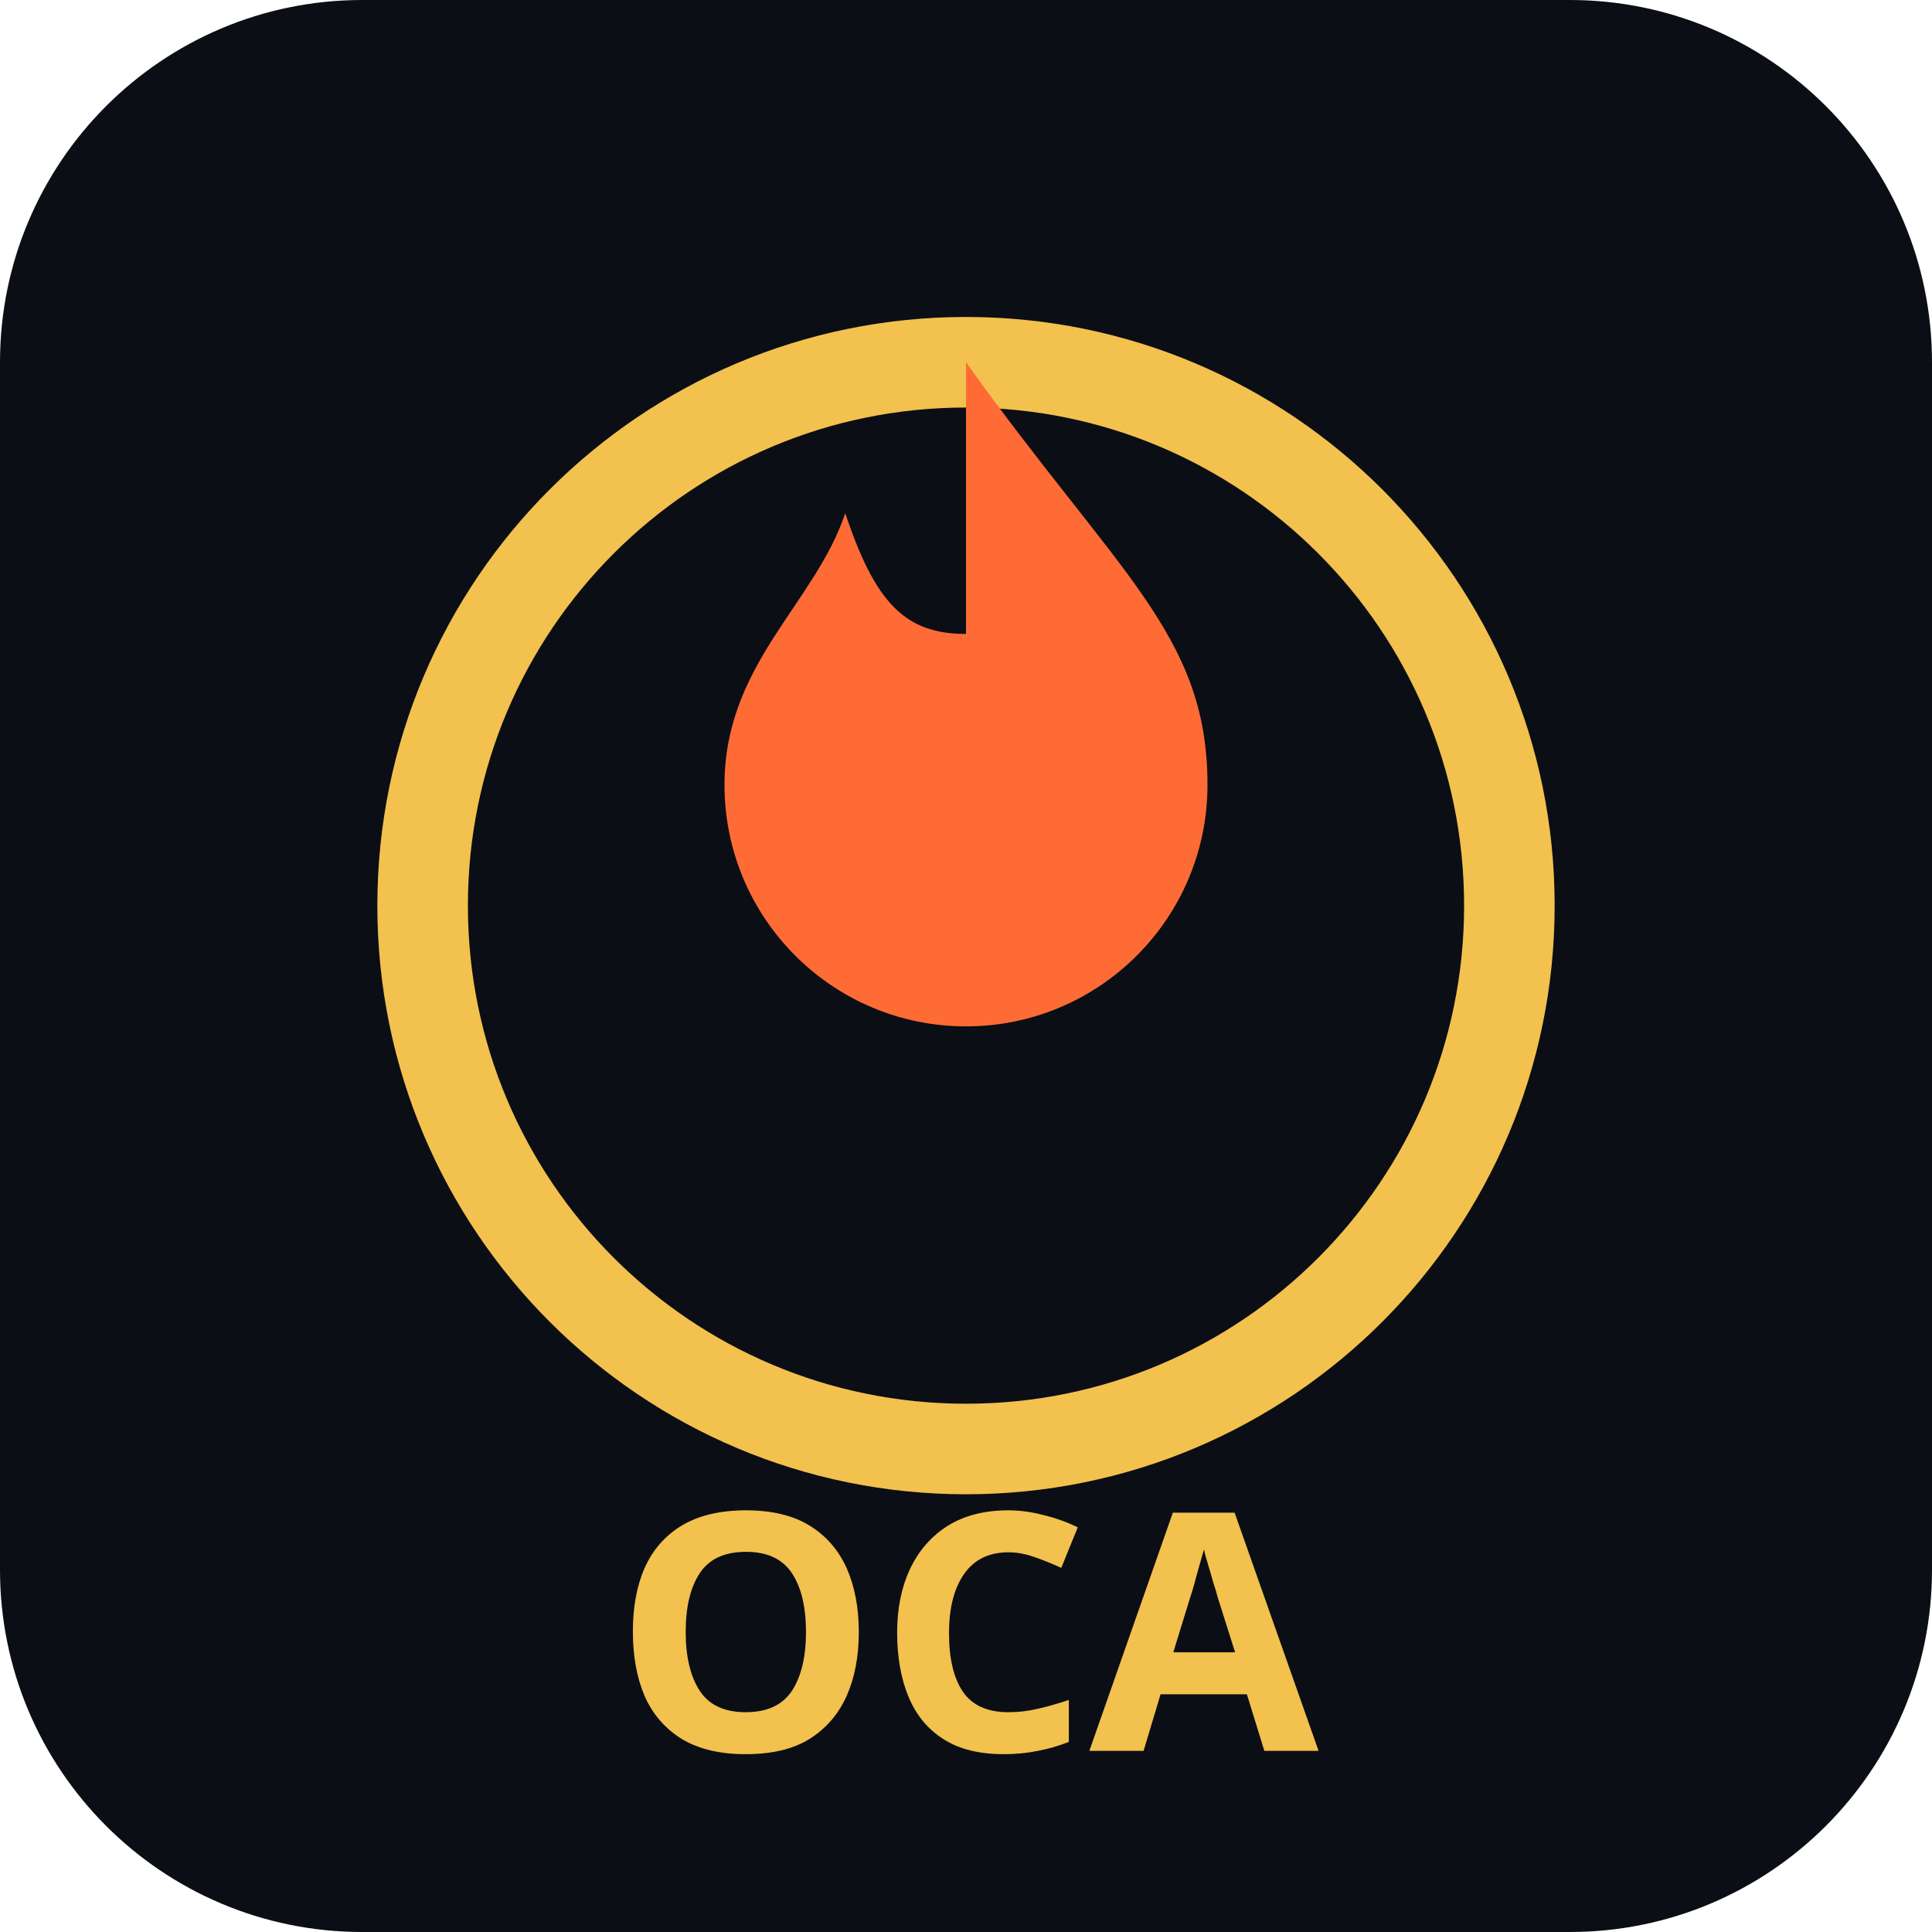
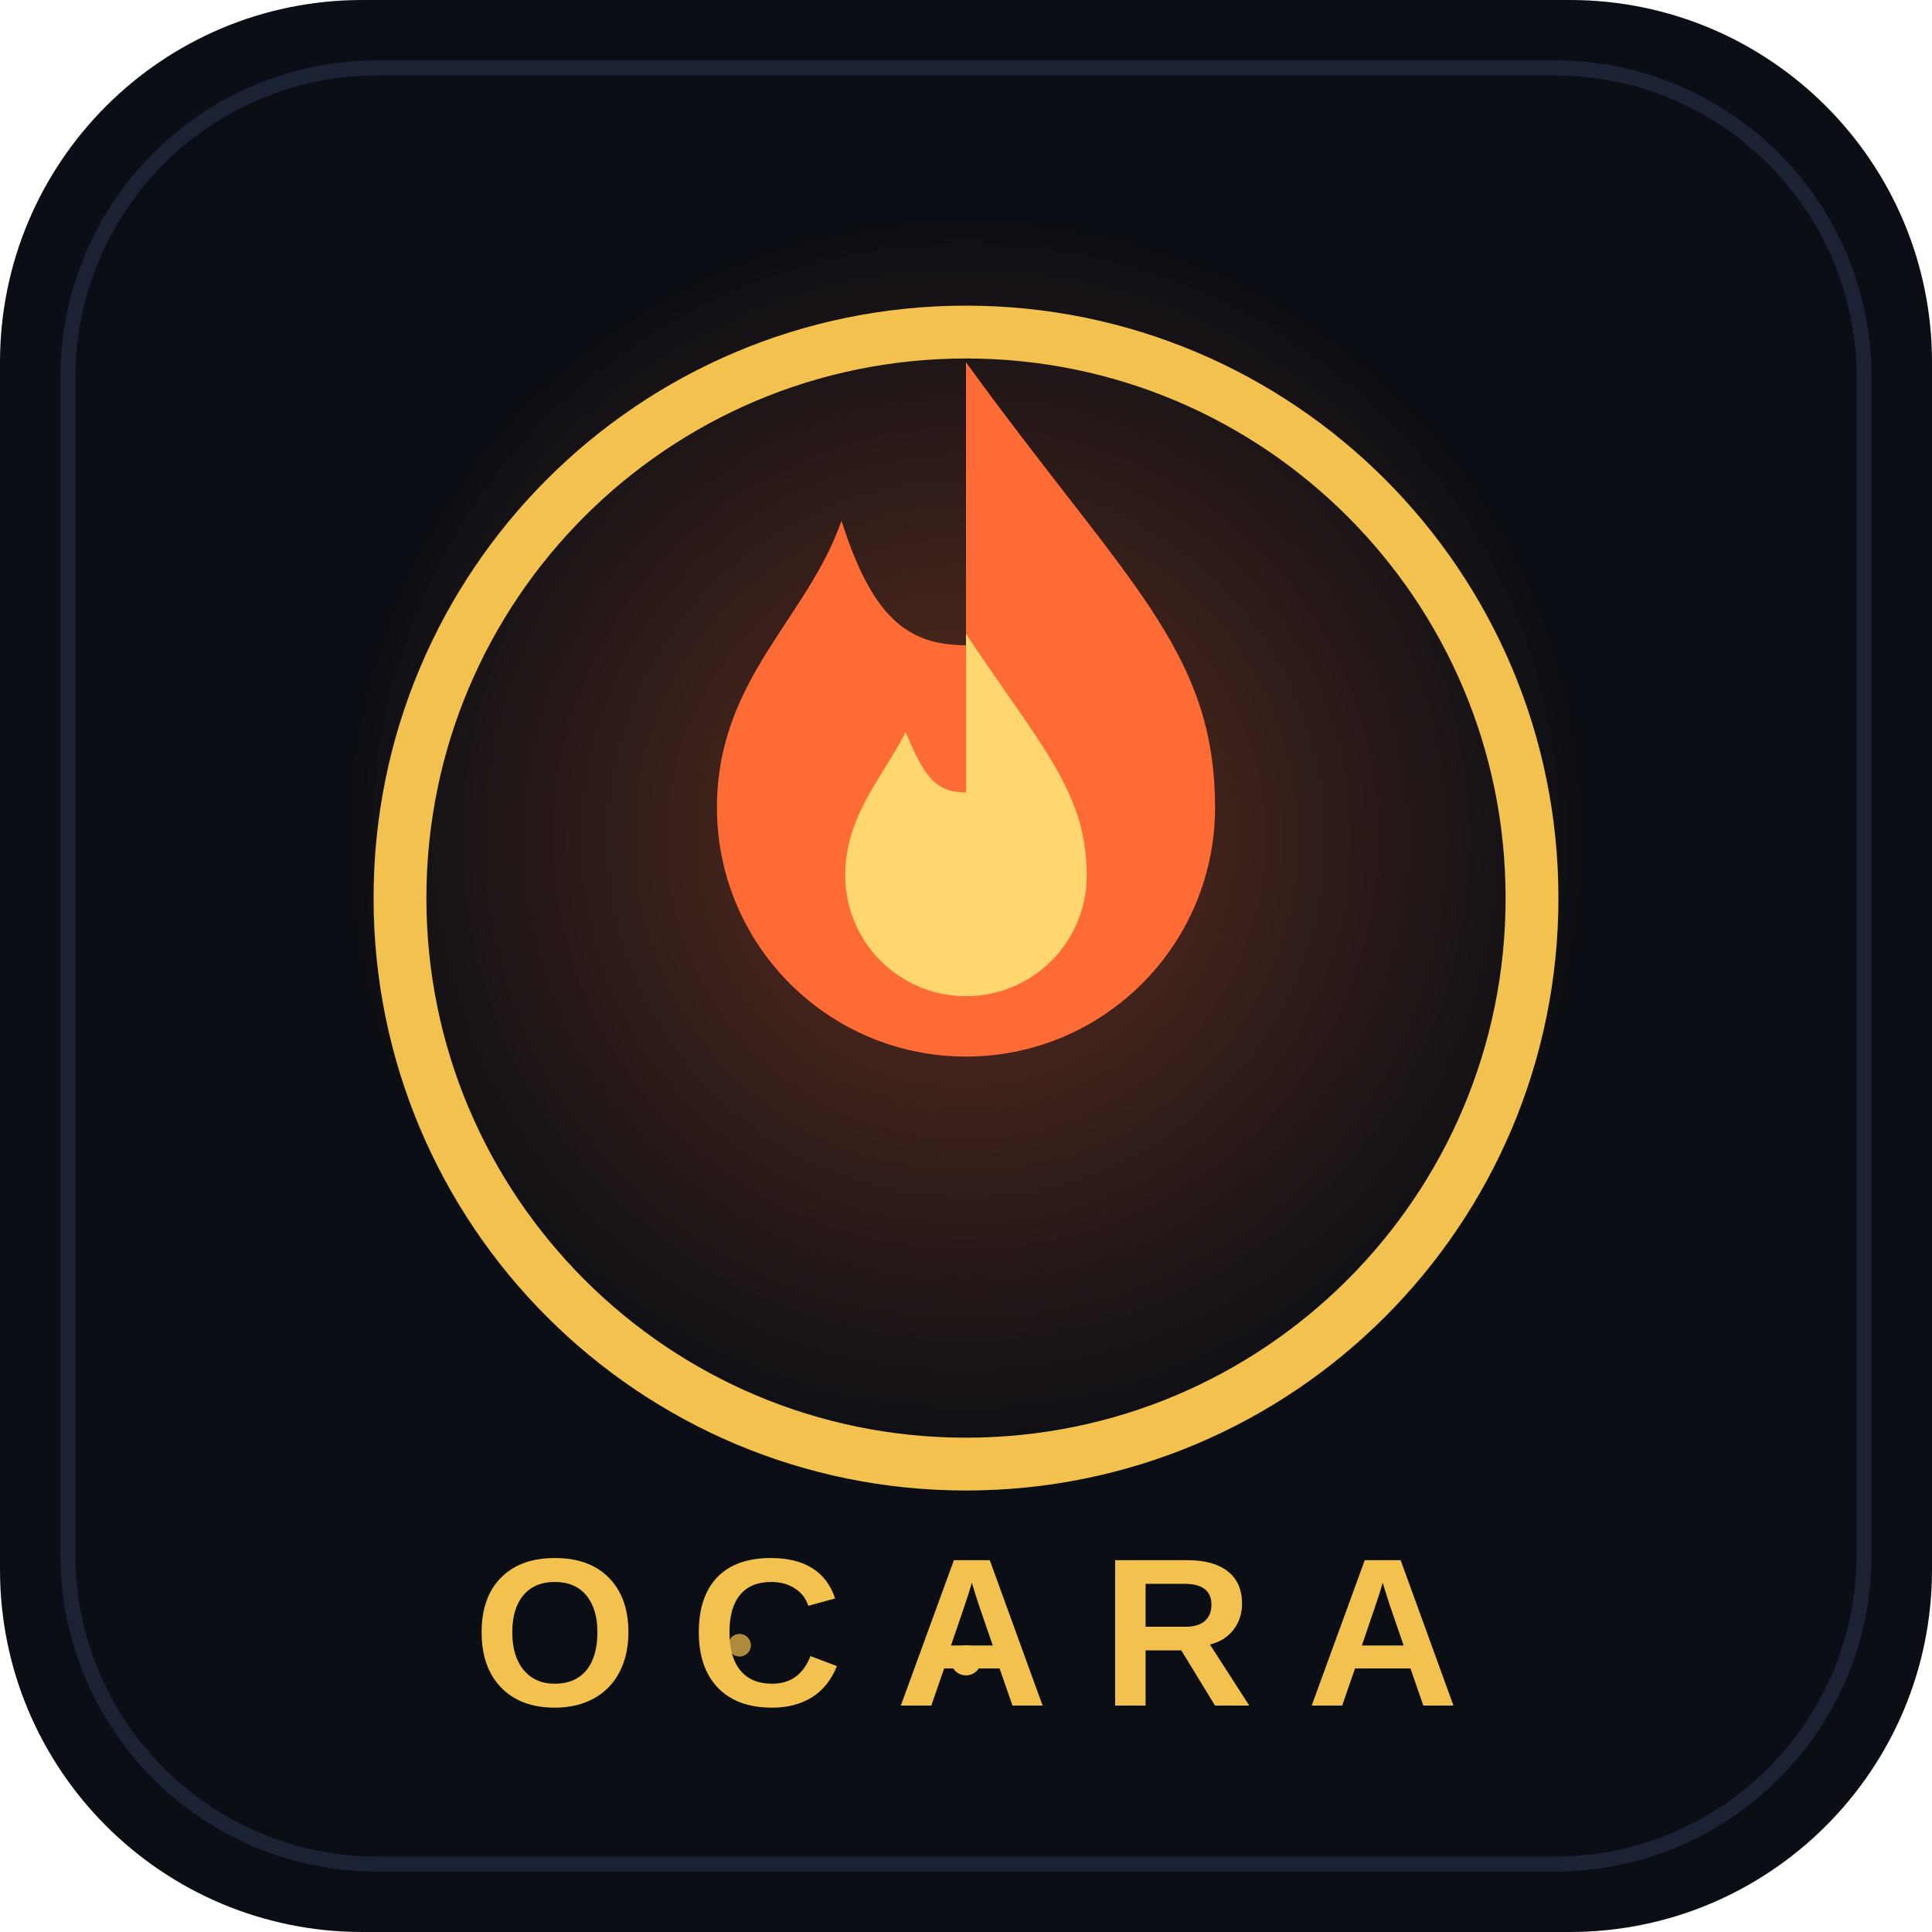
- <svg xmlns="http://www.w3.org/2000/svg" viewBox="0 0 64 64">
-   <rect width="64" height="64" rx="12" fill="#0b0e14" />
-   <circle cx="32" cy="30" r="18" fill="none" stroke="#f2c14e" stroke-width="3" />
-   <path d="M32 12c5 7 8 9 8 14a8 8 0 0 1-16 0c0-4 3-6 4-9 1 3 2 4 4 4 0-3 0-6 0-9z" fill="#ff6b35" />
-   <text x="32" y="58" font-family="sans-serif" font-size="11" font-weight="700" fill="#f2c14e" text-anchor="middle">OCA</text>
+ <svg xmlns="http://www.w3.org/2000/svg" viewBox="0 0 512 512">
+   <defs>
+     <radialGradient id="g" cx="50%" cy="46%" r="42%">
+       <stop offset="0%" stop-color="#ff6b35" stop-opacity=".35" />
+       <stop offset="100%" stop-color="#ff6b35" stop-opacity="0" />
+     </radialGradient>
+   </defs>
+   <rect width="512" height="512" rx="96" fill="#0b0e14" />
+   <rect x="18" y="18" width="476" height="476" rx="82" fill="none" stroke="#1a2233" stroke-width="4" />
+   <circle cx="256" cy="238" r="200" fill="url(#g)" />
+   <circle cx="256" cy="238" r="150" fill="none" stroke="#f2c14e" stroke-width="14" />
+   <path d="M256 96c42 58 66 76 66 118a66 66 0 0 1-132 0c0-34 24-50 33-76 8 25 17 33 33 33 0-25 0-50 0-75z" fill="#ff6b35" />
+   <path d="M256 168c20 30 32 42 32 64a32 32 0 0 1-64 0c0-16 10-26 16-38 5 12 8 16 16 16 0-14 0-28 0-42z" fill="#ffd76e" />
+   <circle cx="256" cy="440" r="4" fill="#f2c14e" />
+   <circle cx="196" cy="436" r="3" fill="#f2c14e" opacity=".7" />
+   <circle cx="316" cy="436" r="3" fill="#f2c14e" opacity=".7" />
+   <text x="256" y="452" font-family="Arial, Helvetica, sans-serif" font-size="56" font-weight="700" letter-spacing="14" fill="#f2c14e" text-anchor="middle">OCARA</text>
</svg>
